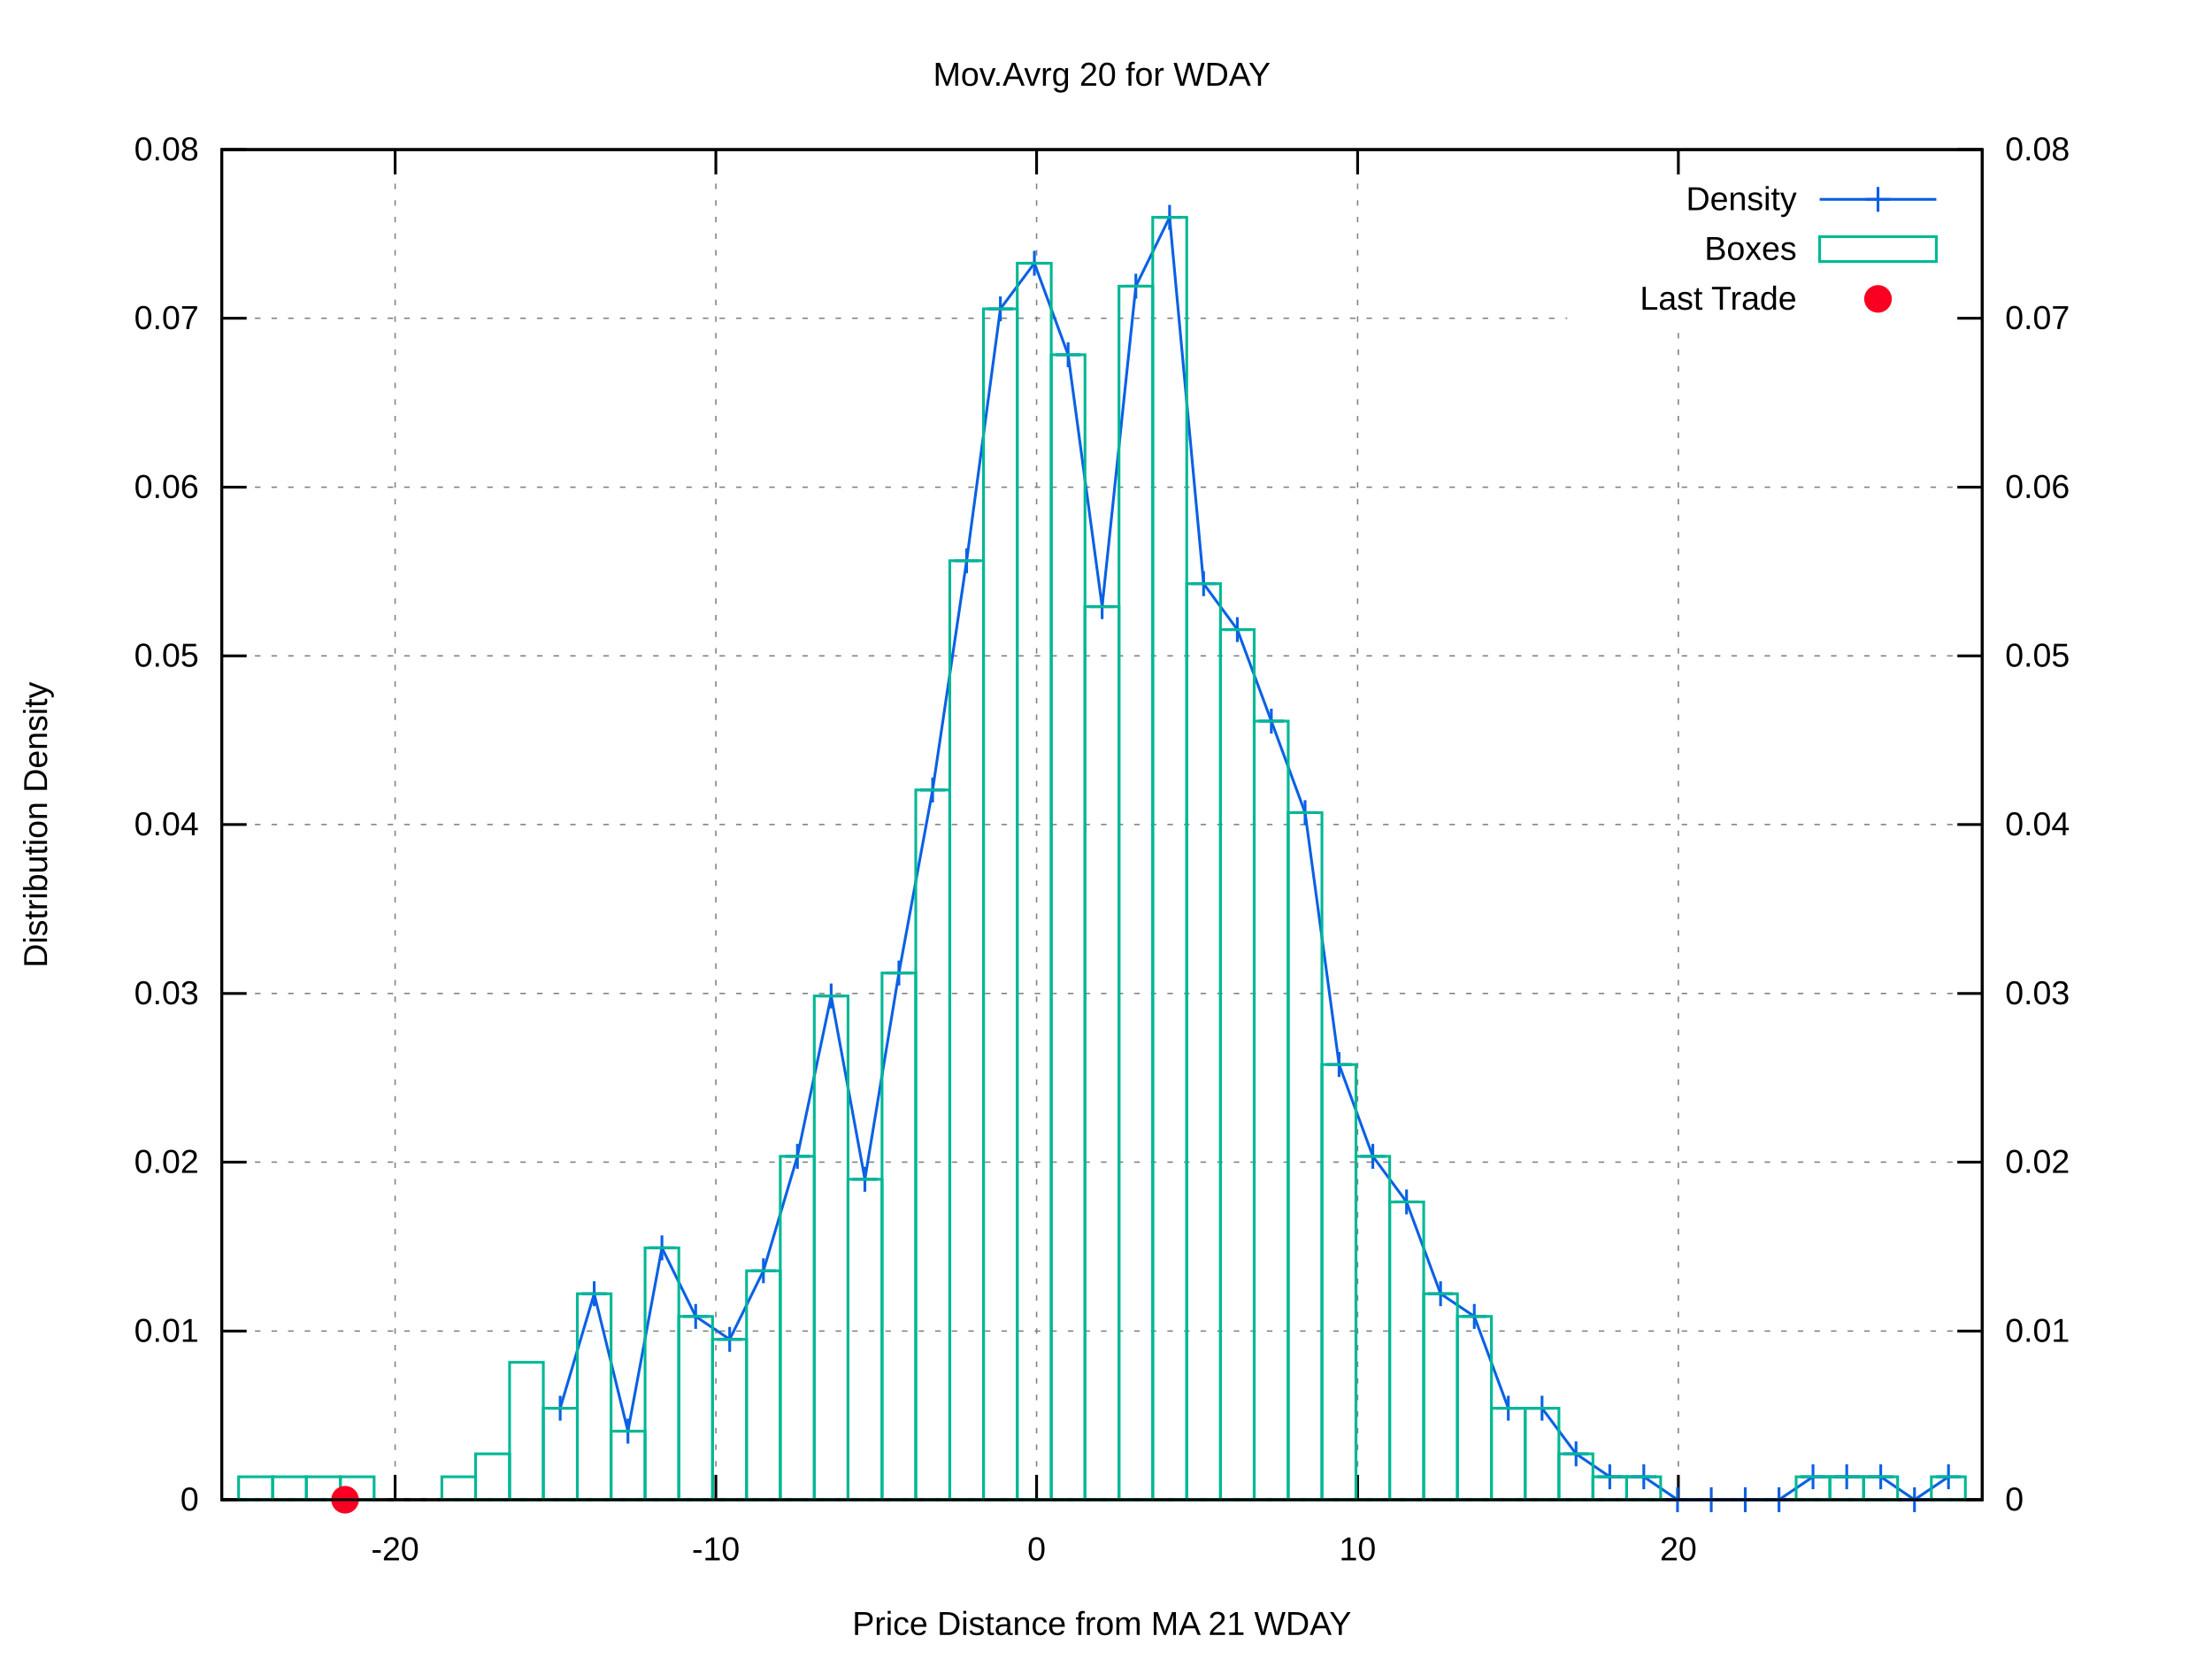
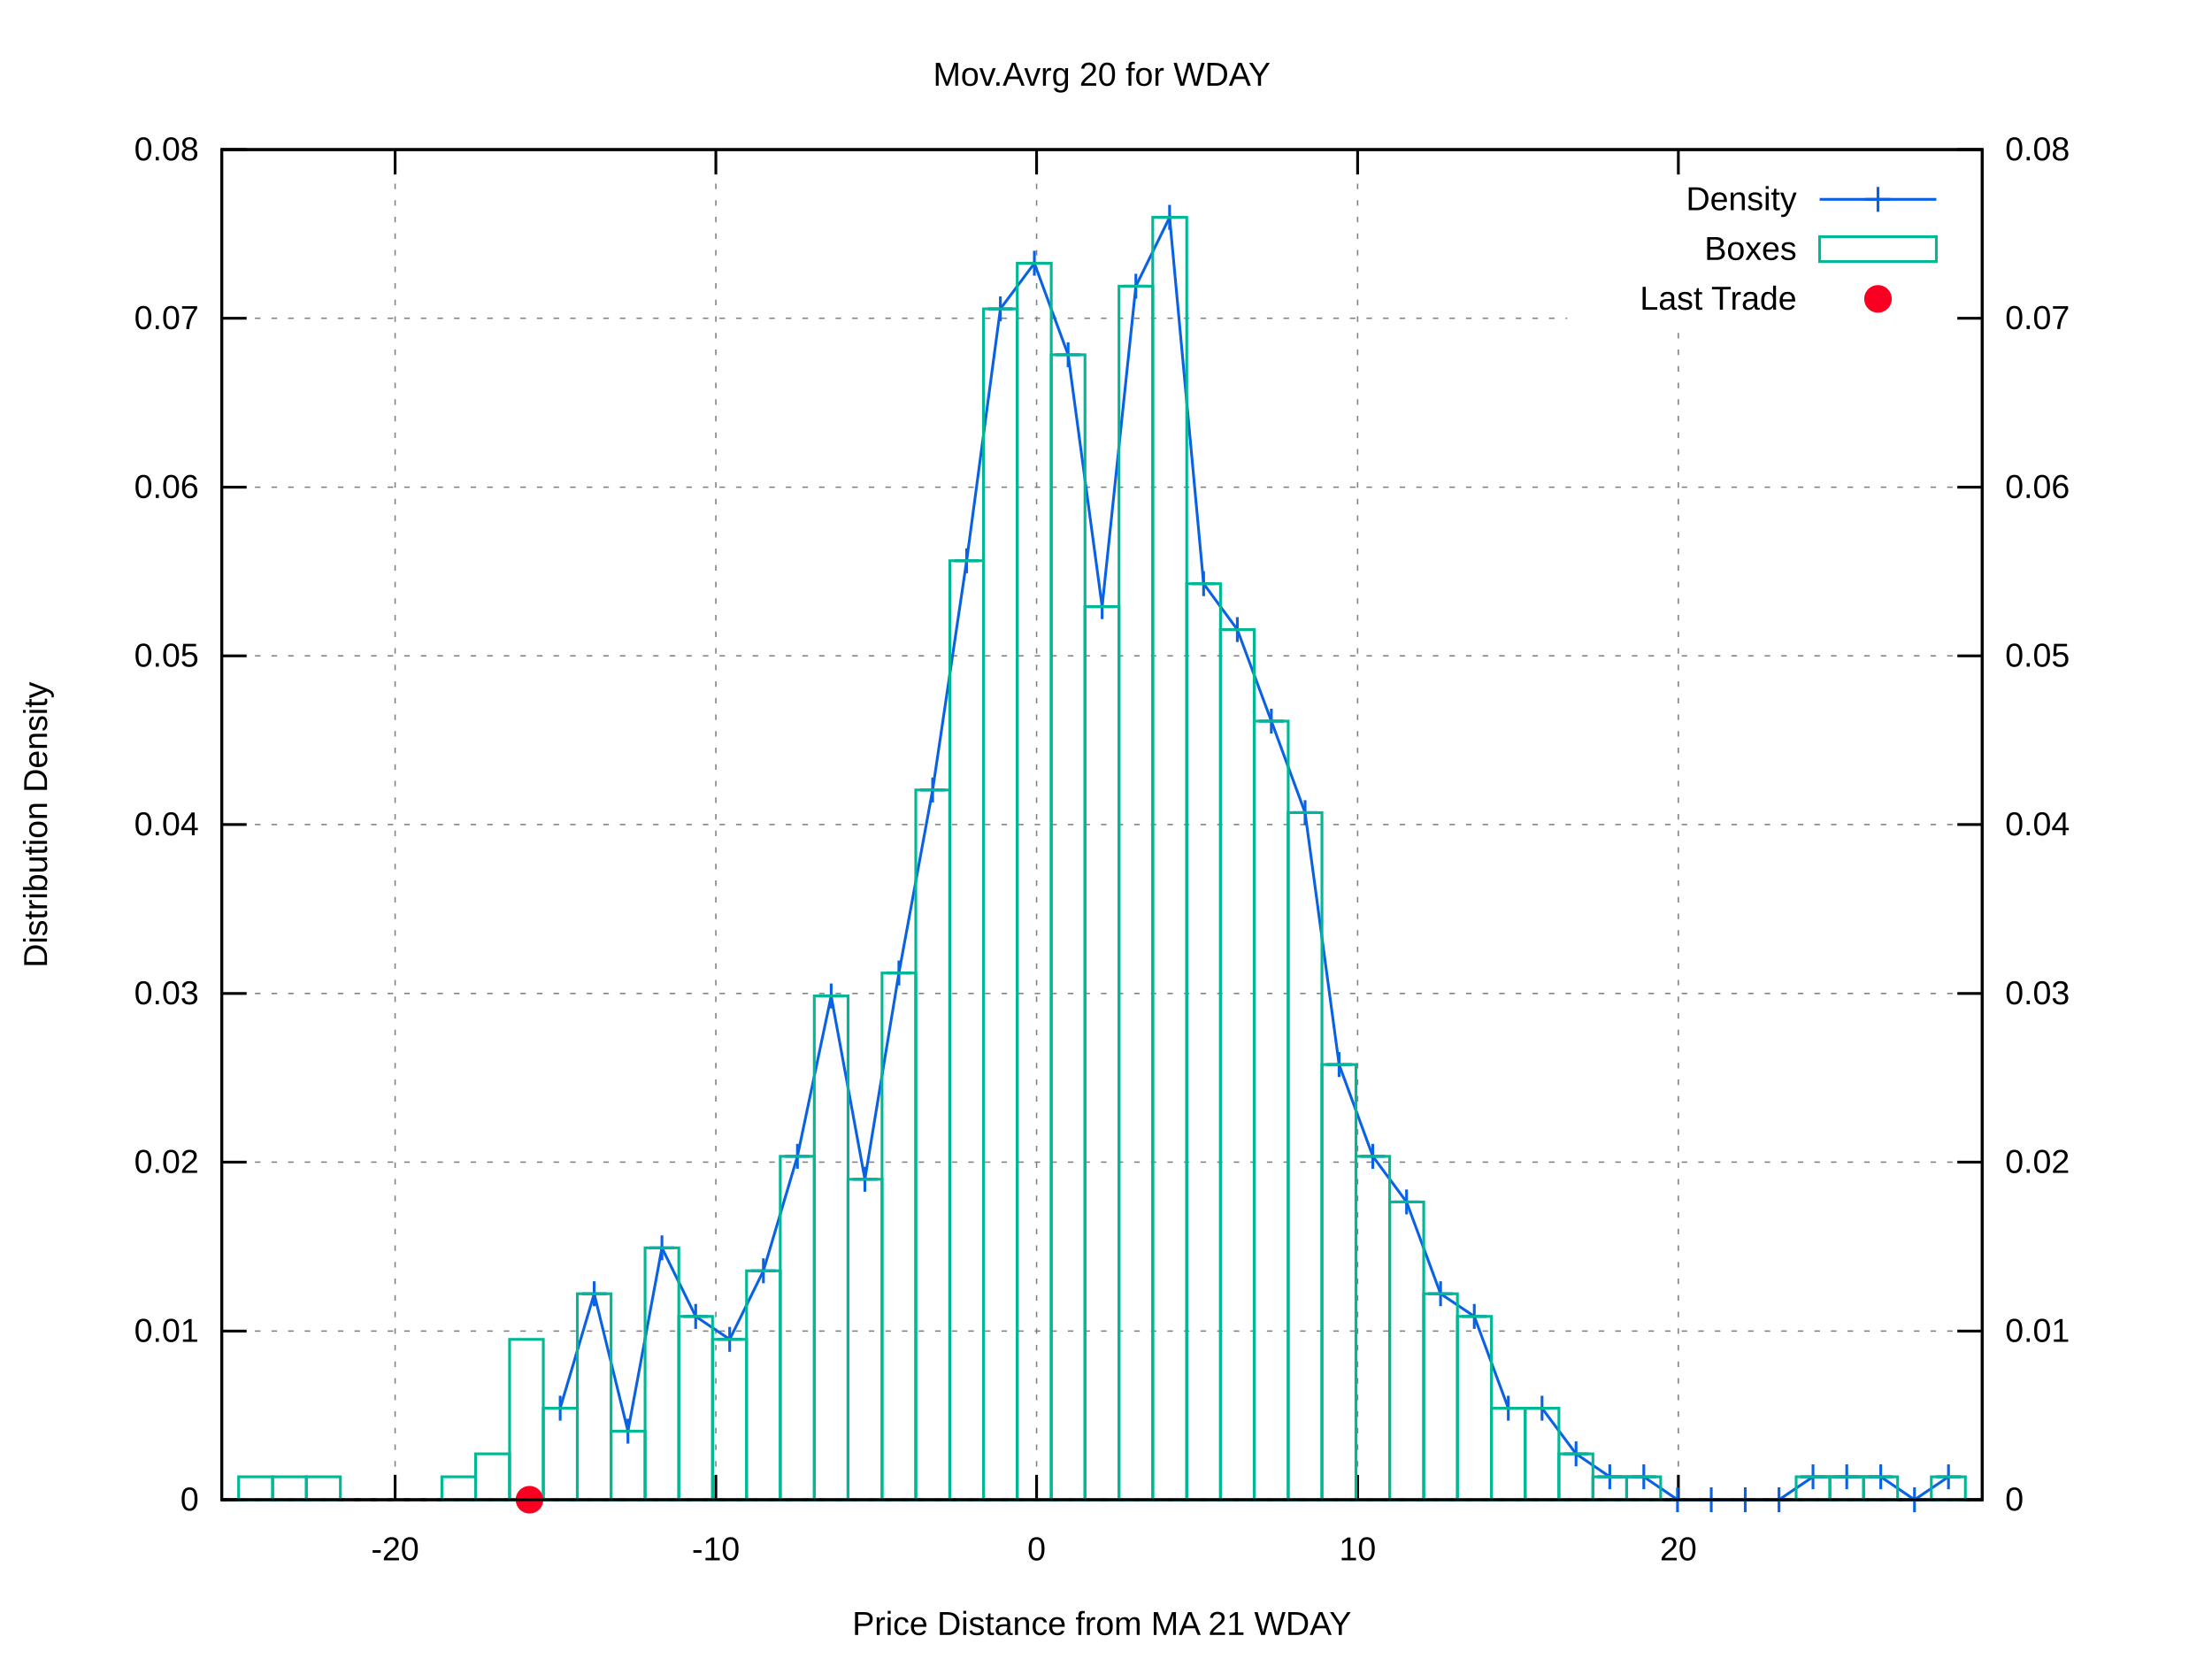
<svg xmlns="http://www.w3.org/2000/svg" xmlns:xlink="http://www.w3.org/1999/xlink" viewBox="0 0 800 600">
  <g id="gnuplot_canvas">
    <rect x="0" y="0" width="800" height="600" fill="#ffffff" />
    <defs>
      <circle id="gpDot" r="0.5" stroke-width="0.5" />
      <path id="gpPt0" stroke-width="0.222" stroke="currentColor" d="M-1,0 h2 M0,-1 v2" />
      <path id="gpPt1" stroke-width="0.222" stroke="currentColor" d="M-1,-1 L1,1 M1,-1 L-1,1" />
      <path id="gpPt2" stroke-width="0.222" stroke="currentColor" d="M-1,0 L1,0 M0,-1 L0,1 M-1,-1 L1,1 M-1,1 L1,-1" />
      <rect id="gpPt3" stroke-width="0.222" stroke="currentColor" x="-1" y="-1" width="2" height="2" />
      <rect id="gpPt4" stroke-width="0.222" stroke="currentColor" fill="currentColor" x="-1" y="-1" width="2" height="2" />
      <circle id="gpPt5" stroke-width="0.222" stroke="currentColor" cx="0" cy="0" r="1" />
      <use xlink:href="#gpPt5" id="gpPt6" fill="currentColor" stroke="none" />
      <path id="gpPt7" stroke-width="0.222" stroke="currentColor" d="M0,-1.33 L-1.33,0.67 L1.33,0.67 z" />
      <use xlink:href="#gpPt7" id="gpPt8" fill="currentColor" stroke="none" />
      <use xlink:href="#gpPt7" id="gpPt9" stroke="currentColor" transform="rotate(180)" />
      <use xlink:href="#gpPt9" id="gpPt10" fill="currentColor" stroke="none" />
      <use xlink:href="#gpPt3" id="gpPt11" stroke="currentColor" transform="rotate(45)" />
      <use xlink:href="#gpPt11" id="gpPt12" fill="currentColor" stroke="none" />
      <path id="gpPt13" stroke-width="0.222" stroke="currentColor" d="M0,1.330 L1.265,0.411 L0.782,-1.067 L-0.782,-1.076 L-1.265,0.411 z" />
      <use xlink:href="#gpPt13" id="gpPt14" fill="currentColor" stroke="none" />
      <filter id="textbox" filterUnits="objectBoundingBox" x="0" y="0" height="1" width="1">
        <feFlood flood-color="#FFFFFF" flood-opacity="1" result="bgnd" />
        <feComposite in="SourceGraphic" in2="bgnd" operator="atop" />
      </filter>
      <filter id="greybox" filterUnits="objectBoundingBox" x="0" y="0" height="1" width="1">
        <feFlood flood-color="lightgrey" flood-opacity="1" result="grey" />
        <feComposite in="SourceGraphic" in2="grey" operator="atop" />
      </filter>
    </defs>
    <g fill="none" color="#FFFFFF" stroke="black" stroke-width="1.00" stroke-linecap="butt" stroke-linejoin="miter">
</g>
    <g fill="none" color="black" stroke="currentColor" stroke-width="1.00" stroke-linecap="butt" stroke-linejoin="miter">
</g>
    <g fill="none" color="black" stroke="black" stroke-width="0.50" stroke-linecap="butt" stroke-linejoin="miter">
</g>
    <g fill="none" color="gray" stroke="currentColor" stroke-width="0.50" stroke-linecap="butt" stroke-linejoin="miter">
      <path stroke="gray" stroke-dasharray="2,4" class="gridline" d="M80.2,542.4 L716.9,542.4  " />
    </g>
    <g fill="none" color="gray" stroke="gray" stroke-width="1.00" stroke-linecap="butt" stroke-linejoin="miter">
</g>
    <g fill="none" color="black" stroke="currentColor" stroke-width="1.00" stroke-linecap="butt" stroke-linejoin="miter">
      <path stroke="black" d="M80.2,542.4 L89.2,542.4  " />
      <g transform="translate(71.9,546.3)" stroke="none" fill="black" font-family="arial" font-size="12.00" text-anchor="end">
        <text>
          <tspan font-family="arial"> 0</tspan>
        </text>
      </g>
    </g>
    <g fill="none" color="black" stroke="currentColor" stroke-width="1.00" stroke-linecap="butt" stroke-linejoin="miter">
</g>
    <g fill="none" color="black" stroke="black" stroke-width="0.50" stroke-linecap="butt" stroke-linejoin="miter">
</g>
    <g fill="none" color="gray" stroke="currentColor" stroke-width="0.50" stroke-linecap="butt" stroke-linejoin="miter">
      <path stroke="gray" stroke-dasharray="2,4" class="gridline" d="M80.2,481.4 L716.9,481.4  " />
    </g>
    <g fill="none" color="gray" stroke="gray" stroke-width="1.00" stroke-linecap="butt" stroke-linejoin="miter">
</g>
    <g fill="none" color="black" stroke="currentColor" stroke-width="1.00" stroke-linecap="butt" stroke-linejoin="miter">
      <path stroke="black" d="M80.2,481.4 L89.2,481.4  " />
      <g transform="translate(71.9,485.3)" stroke="none" fill="black" font-family="arial" font-size="12.00" text-anchor="end">
        <text>
          <tspan font-family="arial"> 0.01</tspan>
        </text>
      </g>
    </g>
    <g fill="none" color="black" stroke="currentColor" stroke-width="1.00" stroke-linecap="butt" stroke-linejoin="miter">
</g>
    <g fill="none" color="black" stroke="black" stroke-width="0.50" stroke-linecap="butt" stroke-linejoin="miter">
</g>
    <g fill="none" color="gray" stroke="currentColor" stroke-width="0.50" stroke-linecap="butt" stroke-linejoin="miter">
      <path stroke="gray" stroke-dasharray="2,4" class="gridline" d="M80.2,420.3 L716.9,420.3  " />
    </g>
    <g fill="none" color="gray" stroke="gray" stroke-width="1.00" stroke-linecap="butt" stroke-linejoin="miter">
</g>
    <g fill="none" color="black" stroke="currentColor" stroke-width="1.00" stroke-linecap="butt" stroke-linejoin="miter">
      <path stroke="black" d="M80.2,420.3 L89.2,420.3  " />
      <g transform="translate(71.9,424.2)" stroke="none" fill="black" font-family="arial" font-size="12.00" text-anchor="end">
        <text>
          <tspan font-family="arial"> 0.02</tspan>
        </text>
      </g>
    </g>
    <g fill="none" color="black" stroke="currentColor" stroke-width="1.00" stroke-linecap="butt" stroke-linejoin="miter">
</g>
    <g fill="none" color="black" stroke="black" stroke-width="0.50" stroke-linecap="butt" stroke-linejoin="miter">
</g>
    <g fill="none" color="gray" stroke="currentColor" stroke-width="0.50" stroke-linecap="butt" stroke-linejoin="miter">
      <path stroke="gray" stroke-dasharray="2,4" class="gridline" d="M80.2,359.3 L716.9,359.3  " />
    </g>
    <g fill="none" color="gray" stroke="gray" stroke-width="1.00" stroke-linecap="butt" stroke-linejoin="miter">
</g>
    <g fill="none" color="black" stroke="currentColor" stroke-width="1.00" stroke-linecap="butt" stroke-linejoin="miter">
      <path stroke="black" d="M80.2,359.3 L89.2,359.3  " />
      <g transform="translate(71.9,363.2)" stroke="none" fill="black" font-family="arial" font-size="12.00" text-anchor="end">
        <text>
          <tspan font-family="arial"> 0.03</tspan>
        </text>
      </g>
    </g>
    <g fill="none" color="black" stroke="currentColor" stroke-width="1.00" stroke-linecap="butt" stroke-linejoin="miter">
</g>
    <g fill="none" color="black" stroke="black" stroke-width="0.50" stroke-linecap="butt" stroke-linejoin="miter">
</g>
    <g fill="none" color="gray" stroke="currentColor" stroke-width="0.50" stroke-linecap="butt" stroke-linejoin="miter">
      <path stroke="gray" stroke-dasharray="2,4" class="gridline" d="M80.2,298.2 L716.9,298.2  " />
    </g>
    <g fill="none" color="gray" stroke="gray" stroke-width="1.00" stroke-linecap="butt" stroke-linejoin="miter">
</g>
    <g fill="none" color="black" stroke="currentColor" stroke-width="1.00" stroke-linecap="butt" stroke-linejoin="miter">
      <path stroke="black" d="M80.2,298.2 L89.2,298.2  " />
      <g transform="translate(71.9,302.1)" stroke="none" fill="black" font-family="arial" font-size="12.00" text-anchor="end">
        <text>
          <tspan font-family="arial"> 0.04</tspan>
        </text>
      </g>
    </g>
    <g fill="none" color="black" stroke="currentColor" stroke-width="1.00" stroke-linecap="butt" stroke-linejoin="miter">
</g>
    <g fill="none" color="black" stroke="black" stroke-width="0.50" stroke-linecap="butt" stroke-linejoin="miter">
</g>
    <g fill="none" color="gray" stroke="currentColor" stroke-width="0.50" stroke-linecap="butt" stroke-linejoin="miter">
      <path stroke="gray" stroke-dasharray="2,4" class="gridline" d="M80.2,237.2 L716.9,237.2  " />
    </g>
    <g fill="none" color="gray" stroke="gray" stroke-width="1.00" stroke-linecap="butt" stroke-linejoin="miter">
</g>
    <g fill="none" color="black" stroke="currentColor" stroke-width="1.00" stroke-linecap="butt" stroke-linejoin="miter">
      <path stroke="black" d="M80.2,237.2 L89.2,237.2  " />
      <g transform="translate(71.9,241.1)" stroke="none" fill="black" font-family="arial" font-size="12.00" text-anchor="end">
        <text>
          <tspan font-family="arial"> 0.05</tspan>
        </text>
      </g>
    </g>
    <g fill="none" color="black" stroke="currentColor" stroke-width="1.00" stroke-linecap="butt" stroke-linejoin="miter">
</g>
    <g fill="none" color="black" stroke="black" stroke-width="0.50" stroke-linecap="butt" stroke-linejoin="miter">
</g>
    <g fill="none" color="gray" stroke="currentColor" stroke-width="0.50" stroke-linecap="butt" stroke-linejoin="miter">
      <path stroke="gray" stroke-dasharray="2,4" class="gridline" d="M80.2,176.2 L716.9,176.2  " />
    </g>
    <g fill="none" color="gray" stroke="gray" stroke-width="1.00" stroke-linecap="butt" stroke-linejoin="miter">
</g>
    <g fill="none" color="black" stroke="currentColor" stroke-width="1.00" stroke-linecap="butt" stroke-linejoin="miter">
      <path stroke="black" d="M80.2,176.2 L89.2,176.2  " />
      <g transform="translate(71.9,180.1)" stroke="none" fill="black" font-family="arial" font-size="12.00" text-anchor="end">
        <text>
          <tspan font-family="arial"> 0.06</tspan>
        </text>
      </g>
    </g>
    <g fill="none" color="black" stroke="currentColor" stroke-width="1.00" stroke-linecap="butt" stroke-linejoin="miter">
</g>
    <g fill="none" color="black" stroke="black" stroke-width="0.50" stroke-linecap="butt" stroke-linejoin="miter">
</g>
    <g fill="none" color="gray" stroke="currentColor" stroke-width="0.50" stroke-linecap="butt" stroke-linejoin="miter">
      <path stroke="gray" stroke-dasharray="2,4" class="gridline" d="M80.2,115.1 L566.8,115.1 M708.6,115.1 L716.9,115.1  " />
    </g>
    <g fill="none" color="gray" stroke="gray" stroke-width="1.00" stroke-linecap="butt" stroke-linejoin="miter">
</g>
    <g fill="none" color="black" stroke="currentColor" stroke-width="1.00" stroke-linecap="butt" stroke-linejoin="miter">
      <path stroke="black" d="M80.2,115.1 L89.2,115.1  " />
      <g transform="translate(71.9,119.0)" stroke="none" fill="black" font-family="arial" font-size="12.00" text-anchor="end">
        <text>
          <tspan font-family="arial"> 0.07</tspan>
        </text>
      </g>
    </g>
    <g fill="none" color="black" stroke="currentColor" stroke-width="1.00" stroke-linecap="butt" stroke-linejoin="miter">
</g>
    <g fill="none" color="black" stroke="black" stroke-width="0.50" stroke-linecap="butt" stroke-linejoin="miter">
</g>
    <g fill="none" color="gray" stroke="currentColor" stroke-width="0.50" stroke-linecap="butt" stroke-linejoin="miter">
      <path stroke="gray" stroke-dasharray="2,4" class="gridline" d="M80.2,54.1 L716.9,54.1  " />
    </g>
    <g fill="none" color="gray" stroke="gray" stroke-width="1.00" stroke-linecap="butt" stroke-linejoin="miter">
</g>
    <g fill="none" color="black" stroke="currentColor" stroke-width="1.00" stroke-linecap="butt" stroke-linejoin="miter">
      <path stroke="black" d="M80.2,54.1 L89.2,54.1  " />
      <g transform="translate(71.9,58.0)" stroke="none" fill="black" font-family="arial" font-size="12.00" text-anchor="end">
        <text>
          <tspan font-family="arial"> 0.08</tspan>
        </text>
      </g>
    </g>
    <g fill="none" color="black" stroke="currentColor" stroke-width="1.00" stroke-linecap="butt" stroke-linejoin="miter">
</g>
    <g fill="none" color="black" stroke="black" stroke-width="0.50" stroke-linecap="butt" stroke-linejoin="miter">
</g>
    <g fill="none" color="gray" stroke="currentColor" stroke-width="0.50" stroke-linecap="butt" stroke-linejoin="miter">
      <path stroke="gray" stroke-dasharray="2,4" class="gridline" d="M142.9,542.4 L142.9,54.1  " />
    </g>
    <g fill="none" color="gray" stroke="gray" stroke-width="1.00" stroke-linecap="butt" stroke-linejoin="miter">
</g>
    <g fill="none" color="black" stroke="currentColor" stroke-width="1.00" stroke-linecap="butt" stroke-linejoin="miter">
      <path stroke="black" d="M142.9,542.4 L142.9,533.4 M142.9,54.1 L142.9,63.1  " />
      <g transform="translate(142.9,564.3)" stroke="none" fill="black" font-family="arial" font-size="12.00" text-anchor="middle">
        <text>
          <tspan font-family="arial">-20</tspan>
        </text>
      </g>
    </g>
    <g fill="none" color="black" stroke="currentColor" stroke-width="1.00" stroke-linecap="butt" stroke-linejoin="miter">
</g>
    <g fill="none" color="black" stroke="black" stroke-width="0.50" stroke-linecap="butt" stroke-linejoin="miter">
</g>
    <g fill="none" color="gray" stroke="currentColor" stroke-width="0.50" stroke-linecap="butt" stroke-linejoin="miter">
      <path stroke="gray" stroke-dasharray="2,4" class="gridline" d="M258.9,542.4 L258.9,54.1  " />
    </g>
    <g fill="none" color="gray" stroke="gray" stroke-width="1.00" stroke-linecap="butt" stroke-linejoin="miter">
</g>
    <g fill="none" color="black" stroke="currentColor" stroke-width="1.00" stroke-linecap="butt" stroke-linejoin="miter">
      <path stroke="black" d="M258.9,542.4 L258.9,533.4 M258.9,54.1 L258.9,63.1  " />
      <g transform="translate(258.9,564.3)" stroke="none" fill="black" font-family="arial" font-size="12.00" text-anchor="middle">
        <text>
          <tspan font-family="arial">-10</tspan>
        </text>
      </g>
    </g>
    <g fill="none" color="black" stroke="currentColor" stroke-width="1.00" stroke-linecap="butt" stroke-linejoin="miter">
</g>
    <g fill="none" color="black" stroke="black" stroke-width="0.50" stroke-linecap="butt" stroke-linejoin="miter">
</g>
    <g fill="none" color="gray" stroke="currentColor" stroke-width="0.50" stroke-linecap="butt" stroke-linejoin="miter">
      <path stroke="gray" stroke-dasharray="2,4" class="gridline" d="M374.9,542.4 L374.9,54.1  " />
    </g>
    <g fill="none" color="gray" stroke="gray" stroke-width="1.00" stroke-linecap="butt" stroke-linejoin="miter">
</g>
    <g fill="none" color="black" stroke="currentColor" stroke-width="1.00" stroke-linecap="butt" stroke-linejoin="miter">
      <path stroke="black" d="M374.9,542.4 L374.9,533.4 M374.9,54.1 L374.9,63.1  " />
      <g transform="translate(374.9,564.3)" stroke="none" fill="black" font-family="arial" font-size="12.00" text-anchor="middle">
        <text>
          <tspan font-family="arial"> 0</tspan>
        </text>
      </g>
    </g>
    <g fill="none" color="black" stroke="currentColor" stroke-width="1.00" stroke-linecap="butt" stroke-linejoin="miter">
</g>
    <g fill="none" color="black" stroke="black" stroke-width="0.50" stroke-linecap="butt" stroke-linejoin="miter">
</g>
    <g fill="none" color="gray" stroke="currentColor" stroke-width="0.50" stroke-linecap="butt" stroke-linejoin="miter">
      <path stroke="gray" stroke-dasharray="2,4" class="gridline" d="M491.0,542.4 L491.0,54.1  " />
    </g>
    <g fill="none" color="gray" stroke="gray" stroke-width="1.00" stroke-linecap="butt" stroke-linejoin="miter">
</g>
    <g fill="none" color="black" stroke="currentColor" stroke-width="1.00" stroke-linecap="butt" stroke-linejoin="miter">
      <path stroke="black" d="M491.0,542.4 L491.0,533.4 M491.0,54.1 L491.0,63.1  " />
      <g transform="translate(491.0,564.3)" stroke="none" fill="black" font-family="arial" font-size="12.00" text-anchor="middle">
        <text>
          <tspan font-family="arial"> 10</tspan>
        </text>
      </g>
    </g>
    <g fill="none" color="black" stroke="currentColor" stroke-width="1.00" stroke-linecap="butt" stroke-linejoin="miter">
</g>
    <g fill="none" color="black" stroke="black" stroke-width="0.50" stroke-linecap="butt" stroke-linejoin="miter">
</g>
    <g fill="none" color="gray" stroke="currentColor" stroke-width="0.50" stroke-linecap="butt" stroke-linejoin="miter">
      <path stroke="gray" stroke-dasharray="2,4" class="gridline" d="M607.0,542.4 L607.0,117.1 M607.0,63.1 L607.0,54.1  " />
    </g>
    <g fill="none" color="gray" stroke="gray" stroke-width="1.00" stroke-linecap="butt" stroke-linejoin="miter">
</g>
    <g fill="none" color="black" stroke="currentColor" stroke-width="1.00" stroke-linecap="butt" stroke-linejoin="miter">
      <path stroke="black" d="M607.0,542.4 L607.0,533.4 M607.0,54.1 L607.0,63.1  " />
      <g transform="translate(607.0,564.3)" stroke="none" fill="black" font-family="arial" font-size="12.00" text-anchor="middle">
        <text>
          <tspan font-family="arial"> 20</tspan>
        </text>
      </g>
    </g>
    <g fill="none" color="black" stroke="currentColor" stroke-width="1.00" stroke-linecap="butt" stroke-linejoin="miter">
      <path stroke="black" d="M716.9,542.4 L707.9,542.4  " />
      <g transform="translate(725.2,546.3)" stroke="none" fill="black" font-family="arial" font-size="12.00" text-anchor="start">
        <text>
          <tspan font-family="arial"> 0</tspan>
        </text>
      </g>
    </g>
    <g fill="none" color="black" stroke="currentColor" stroke-width="1.00" stroke-linecap="butt" stroke-linejoin="miter">
      <path stroke="black" d="M716.9,481.4 L707.9,481.4  " />
      <g transform="translate(725.2,485.3)" stroke="none" fill="black" font-family="arial" font-size="12.00" text-anchor="start">
        <text>
          <tspan font-family="arial"> 0.01</tspan>
        </text>
      </g>
    </g>
    <g fill="none" color="black" stroke="currentColor" stroke-width="1.00" stroke-linecap="butt" stroke-linejoin="miter">
      <path stroke="black" d="M716.9,420.3 L707.9,420.3  " />
      <g transform="translate(725.2,424.2)" stroke="none" fill="black" font-family="arial" font-size="12.00" text-anchor="start">
        <text>
          <tspan font-family="arial"> 0.02</tspan>
        </text>
      </g>
    </g>
    <g fill="none" color="black" stroke="currentColor" stroke-width="1.00" stroke-linecap="butt" stroke-linejoin="miter">
      <path stroke="black" d="M716.9,359.3 L707.9,359.3  " />
      <g transform="translate(725.2,363.2)" stroke="none" fill="black" font-family="arial" font-size="12.00" text-anchor="start">
        <text>
          <tspan font-family="arial"> 0.03</tspan>
        </text>
      </g>
    </g>
    <g fill="none" color="black" stroke="currentColor" stroke-width="1.00" stroke-linecap="butt" stroke-linejoin="miter">
      <path stroke="black" d="M716.9,298.2 L707.9,298.2  " />
      <g transform="translate(725.2,302.1)" stroke="none" fill="black" font-family="arial" font-size="12.00" text-anchor="start">
        <text>
          <tspan font-family="arial"> 0.04</tspan>
        </text>
      </g>
    </g>
    <g fill="none" color="black" stroke="currentColor" stroke-width="1.00" stroke-linecap="butt" stroke-linejoin="miter">
      <path stroke="black" d="M716.9,237.2 L707.9,237.2  " />
      <g transform="translate(725.2,241.1)" stroke="none" fill="black" font-family="arial" font-size="12.00" text-anchor="start">
        <text>
          <tspan font-family="arial"> 0.05</tspan>
        </text>
      </g>
    </g>
    <g fill="none" color="black" stroke="currentColor" stroke-width="1.00" stroke-linecap="butt" stroke-linejoin="miter">
      <path stroke="black" d="M716.9,176.2 L707.9,176.2  " />
      <g transform="translate(725.2,180.1)" stroke="none" fill="black" font-family="arial" font-size="12.00" text-anchor="start">
        <text>
          <tspan font-family="arial"> 0.06</tspan>
        </text>
      </g>
    </g>
    <g fill="none" color="black" stroke="currentColor" stroke-width="1.00" stroke-linecap="butt" stroke-linejoin="miter">
      <path stroke="black" d="M716.9,115.1 L707.9,115.1  " />
      <g transform="translate(725.2,119.0)" stroke="none" fill="black" font-family="arial" font-size="12.00" text-anchor="start">
        <text>
          <tspan font-family="arial"> 0.07</tspan>
        </text>
      </g>
    </g>
    <g fill="none" color="black" stroke="currentColor" stroke-width="1.00" stroke-linecap="butt" stroke-linejoin="miter">
      <path stroke="black" d="M716.9,54.1 L707.9,54.1  " />
      <g transform="translate(725.2,58.0)" stroke="none" fill="black" font-family="arial" font-size="12.00" text-anchor="start">
        <text>
          <tspan font-family="arial"> 0.08</tspan>
        </text>
      </g>
    </g>
    <g fill="none" color="black" stroke="currentColor" stroke-width="1.00" stroke-linecap="butt" stroke-linejoin="miter">
</g>
    <g fill="none" color="gray" stroke="currentColor" stroke-width="1.00" stroke-linecap="butt" stroke-linejoin="miter">
      <path stroke="black" stroke-dasharray="2,4" d="M80.2,542.4 L716.9,542.4  " />
    </g>
    <g fill="none" color="black" stroke="currentColor" stroke-width="1.00" stroke-linecap="butt" stroke-linejoin="miter">
      <path stroke="black" d="M80.2,54.1 L80.2,542.4 L716.9,542.4 L716.9,54.1 L80.2,54.1 Z  " />
    </g>
    <g fill="none" color="black" stroke="currentColor" stroke-width="1.00" stroke-linecap="butt" stroke-linejoin="miter">
      <g transform="translate(17.0,298.3) rotate(270)" stroke="none" fill="black" font-family="arial" font-size="12.00" text-anchor="middle">
        <text>
          <tspan font-family="arial">Distribution Density</tspan>
        </text>
      </g>
    </g>
    <g fill="none" color="black" stroke="currentColor" stroke-width="1.00" stroke-linecap="butt" stroke-linejoin="miter">
      <g transform="translate(398.5,591.3)" stroke="none" fill="black" font-family="arial" font-size="12.00" text-anchor="middle">
        <text>
          <tspan font-family="arial">Price Distance from MA 21 WDAY</tspan>
        </text>
      </g>
    </g>
    <g fill="none" color="black" stroke="currentColor" stroke-width="1.00" stroke-linecap="butt" stroke-linejoin="miter">
      <g transform="translate(398.5,31.0)" stroke="none" fill="black" font-family="arial" font-size="12.00" text-anchor="middle">
        <text>
          <tspan font-family="arial">Mov.Avrg 20 for WDAY </tspan>
        </text>
      </g>
    </g>
    <g id="gnuplot_plot_1">
      <g fill="none" color="black" stroke="currentColor" stroke-width="1.00" stroke-linecap="butt" stroke-linejoin="miter">
        <g transform="translate(649.8,76.0)" stroke="none" fill="black" font-family="arial" font-size="12.00" text-anchor="end">
          <text>
            <tspan font-family="arial">Density</tspan>
          </text>
        </g>
      </g>
      <g fill="none" color="black" stroke="currentColor" stroke-width="1.00" stroke-linecap="butt" stroke-linejoin="miter">
        <path stroke="rgb(  9,  97, 228)" d="M658.1,72.1 L700.3,72.1 M202.6,509.3 L214.9,467.9 L227.1,517.6 L239.4,451.3 L251.6,476.1 L263.9,484.4   L276.1,459.6 L288.4,418.2 L300.6,360.2 L312.8,426.5 L325.1,351.9 L337.3,285.7 L349.6,202.8 L361.8,111.7   L374.1,95.2 L386.3,128.3 L398.6,219.4 L410.8,103.5 L423.0,78.6 L435.3,211.1 L447.5,227.7 L459.8,260.8   L472.0,293.9 L484.3,385.0 L496.5,418.2 L508.7,434.7 L521.0,467.9 L533.2,476.1 L545.5,509.3 L557.7,509.3   L570.0,525.8 L582.2,534.1 L594.5,534.1 L606.7,542.4 L618.9,542.4 L631.2,542.4 L643.4,542.4 L655.7,534.1   L667.9,534.1 L680.2,534.1 L692.4,542.4 L704.7,534.1  " />
        <use xlink:href="#gpPt0" transform="translate(202.6,509.3) scale(4.50)" color="rgb(  9,  97, 228)" />
        <use xlink:href="#gpPt0" transform="translate(214.9,467.9) scale(4.50)" color="rgb(  9,  97, 228)" />
        <use xlink:href="#gpPt0" transform="translate(227.1,517.6) scale(4.50)" color="rgb(  9,  97, 228)" />
        <use xlink:href="#gpPt0" transform="translate(239.4,451.3) scale(4.50)" color="rgb(  9,  97, 228)" />
        <use xlink:href="#gpPt0" transform="translate(251.6,476.1) scale(4.50)" color="rgb(  9,  97, 228)" />
        <use xlink:href="#gpPt0" transform="translate(263.9,484.4) scale(4.50)" color="rgb(  9,  97, 228)" />
        <use xlink:href="#gpPt0" transform="translate(276.1,459.6) scale(4.50)" color="rgb(  9,  97, 228)" />
        <use xlink:href="#gpPt0" transform="translate(288.4,418.2) scale(4.50)" color="rgb(  9,  97, 228)" />
        <use xlink:href="#gpPt0" transform="translate(300.6,360.2) scale(4.50)" color="rgb(  9,  97, 228)" />
        <use xlink:href="#gpPt0" transform="translate(312.8,426.5) scale(4.50)" color="rgb(  9,  97, 228)" />
        <use xlink:href="#gpPt0" transform="translate(325.1,351.9) scale(4.50)" color="rgb(  9,  97, 228)" />
        <use xlink:href="#gpPt0" transform="translate(337.3,285.7) scale(4.50)" color="rgb(  9,  97, 228)" />
        <use xlink:href="#gpPt0" transform="translate(349.6,202.8) scale(4.50)" color="rgb(  9,  97, 228)" />
        <use xlink:href="#gpPt0" transform="translate(361.8,111.7) scale(4.50)" color="rgb(  9,  97, 228)" />
        <use xlink:href="#gpPt0" transform="translate(374.1,95.2) scale(4.50)" color="rgb(  9,  97, 228)" />
        <use xlink:href="#gpPt0" transform="translate(386.3,128.3) scale(4.50)" color="rgb(  9,  97, 228)" />
        <use xlink:href="#gpPt0" transform="translate(398.6,219.4) scale(4.50)" color="rgb(  9,  97, 228)" />
        <use xlink:href="#gpPt0" transform="translate(410.8,103.5) scale(4.50)" color="rgb(  9,  97, 228)" />
        <use xlink:href="#gpPt0" transform="translate(423.0,78.6) scale(4.50)" color="rgb(  9,  97, 228)" />
        <use xlink:href="#gpPt0" transform="translate(435.3,211.1) scale(4.50)" color="rgb(  9,  97, 228)" />
        <use xlink:href="#gpPt0" transform="translate(447.5,227.7) scale(4.50)" color="rgb(  9,  97, 228)" />
        <use xlink:href="#gpPt0" transform="translate(459.8,260.8) scale(4.50)" color="rgb(  9,  97, 228)" />
        <use xlink:href="#gpPt0" transform="translate(472.0,293.9) scale(4.50)" color="rgb(  9,  97, 228)" />
        <use xlink:href="#gpPt0" transform="translate(484.3,385.0) scale(4.50)" color="rgb(  9,  97, 228)" />
        <use xlink:href="#gpPt0" transform="translate(496.5,418.2) scale(4.50)" color="rgb(  9,  97, 228)" />
        <use xlink:href="#gpPt0" transform="translate(508.7,434.7) scale(4.50)" color="rgb(  9,  97, 228)" />
        <use xlink:href="#gpPt0" transform="translate(521.0,467.9) scale(4.50)" color="rgb(  9,  97, 228)" />
        <use xlink:href="#gpPt0" transform="translate(533.2,476.1) scale(4.50)" color="rgb(  9,  97, 228)" />
        <use xlink:href="#gpPt0" transform="translate(545.5,509.3) scale(4.50)" color="rgb(  9,  97, 228)" />
        <use xlink:href="#gpPt0" transform="translate(557.7,509.3) scale(4.50)" color="rgb(  9,  97, 228)" />
        <use xlink:href="#gpPt0" transform="translate(570.0,525.8) scale(4.50)" color="rgb(  9,  97, 228)" />
        <use xlink:href="#gpPt0" transform="translate(582.2,534.1) scale(4.50)" color="rgb(  9,  97, 228)" />
        <use xlink:href="#gpPt0" transform="translate(594.5,534.1) scale(4.50)" color="rgb(  9,  97, 228)" />
        <use xlink:href="#gpPt0" transform="translate(606.7,542.4) scale(4.50)" color="rgb(  9,  97, 228)" />
        <use xlink:href="#gpPt0" transform="translate(618.9,542.4) scale(4.50)" color="rgb(  9,  97, 228)" />
        <use xlink:href="#gpPt0" transform="translate(631.2,542.4) scale(4.50)" color="rgb(  9,  97, 228)" />
        <use xlink:href="#gpPt0" transform="translate(643.4,542.4) scale(4.50)" color="rgb(  9,  97, 228)" />
        <use xlink:href="#gpPt0" transform="translate(655.7,534.1) scale(4.50)" color="rgb(  9,  97, 228)" />
        <use xlink:href="#gpPt0" transform="translate(667.9,534.1) scale(4.50)" color="rgb(  9,  97, 228)" />
        <use xlink:href="#gpPt0" transform="translate(680.2,534.1) scale(4.50)" color="rgb(  9,  97, 228)" />
        <use xlink:href="#gpPt0" transform="translate(692.4,542.4) scale(4.50)" color="rgb(  9,  97, 228)" />
        <use xlink:href="#gpPt0" transform="translate(704.7,534.1) scale(4.50)" color="rgb(  9,  97, 228)" />
        <use xlink:href="#gpPt0" transform="translate(679.2,72.1) scale(4.50)" color="rgb(  9,  97, 228)" />
      </g>
    </g>
    <g id="gnuplot_plot_2">
      <g fill="none" color="black" stroke="currentColor" stroke-width="1.00" stroke-linecap="butt" stroke-linejoin="miter">
        <g transform="translate(649.8,94.0)" stroke="none" fill="black" font-family="arial" font-size="12.00" text-anchor="end">
          <text>
            <tspan font-family="arial">Boxes</tspan>
          </text>
        </g>
      </g>
      <g fill="none" color="black" stroke="currentColor" stroke-width="1.00" stroke-linecap="butt" stroke-linejoin="miter">
        <path stroke="rgb(  0, 184, 148)" d="M658.1,94.6 L700.3,94.6 L700.3,85.6 L658.1,85.6 L658.1,94.6 Z  " />
        <path stroke="rgb(  0, 184, 148)" d="M86.3,542.4 L86.3,534.1 L98.6,534.1 L98.6,542.4 L86.3,542.4 Z  " />
        <path stroke="rgb(  0, 184, 148)" d="M98.6,542.4 L98.6,534.1 L110.8,534.1 L110.8,542.4 L98.6,542.4 Z  " />
        <path stroke="rgb(  0, 184, 148)" d="M110.8,542.4 L110.8,534.1 L123.1,534.1 L123.1,542.4 L110.8,542.4 Z  " />
-         <path stroke="rgb(  0, 184, 148)" d="M123.1,542.4 L123.1,534.1 L135.3,534.1 L135.3,542.4 L123.1,542.4 Z  " />
        <path stroke="rgb(  0, 184, 148)" d="M159.8,542.4 L159.8,534.1 L172.0,534.1 L172.0,542.4 L159.8,542.4 Z  " />
        <path stroke="rgb(  0, 184, 148)" d="M172.0,542.4 L172.0,525.8 L184.3,525.8 L184.3,542.4 L172.0,542.4 Z  " />
-         <path stroke="rgb(  0, 184, 148)" d="M184.3,542.4 L184.3,492.7 L196.5,492.7 L196.5,542.4 L184.3,542.4 Z  " />
+         <path stroke="rgb(  0, 184, 148)" d="M184.3,542.4 L184.3,484.4 L196.5,484.4 L196.5,542.4 L184.3,542.4 Z  " />
        <path stroke="rgb(  0, 184, 148)" d="M196.5,542.4 L196.5,509.3 L208.8,509.3 L208.8,542.4 L196.5,542.4 Z  " />
        <path stroke="rgb(  0, 184, 148)" d="M208.8,542.4 L208.8,467.9 L221.0,467.9 L221.0,542.4 L208.8,542.4 Z  " />
        <path stroke="rgb(  0, 184, 148)" d="M221.0,542.4 L221.0,517.6 L233.3,517.6 L233.3,542.4 L221.0,542.4 Z  " />
        <path stroke="rgb(  0, 184, 148)" d="M233.3,542.4 L233.3,451.3 L245.5,451.3 L245.5,542.4 L233.3,542.4 Z  " />
        <path stroke="rgb(  0, 184, 148)" d="M245.5,542.4 L245.5,476.1 L257.7,476.1 L257.7,542.4 L245.5,542.4 Z  " />
        <path stroke="rgb(  0, 184, 148)" d="M257.7,542.4 L257.7,484.4 L270.0,484.4 L270.0,542.4 L257.7,542.4 Z  " />
        <path stroke="rgb(  0, 184, 148)" d="M270.0,542.4 L270.0,459.6 L282.2,459.6 L282.2,542.4 L270.0,542.4 Z  " />
        <path stroke="rgb(  0, 184, 148)" d="M282.2,542.4 L282.2,418.2 L294.5,418.2 L294.5,542.4 L282.2,542.4 Z  " />
        <path stroke="rgb(  0, 184, 148)" d="M294.5,542.4 L294.5,360.2 L306.7,360.2 L306.7,542.4 L294.5,542.4 Z  " />
        <path stroke="rgb(  0, 184, 148)" d="M306.7,542.4 L306.7,426.5 L319.0,426.5 L319.0,542.4 L306.7,542.4 Z  " />
        <path stroke="rgb(  0, 184, 148)" d="M319.0,542.4 L319.0,351.9 L331.2,351.9 L331.2,542.4 L319.0,542.4 Z  " />
        <path stroke="rgb(  0, 184, 148)" d="M331.2,542.4 L331.2,285.7 L343.5,285.7 L343.5,542.4 L331.2,542.4 Z  " />
        <path stroke="rgb(  0, 184, 148)" d="M343.5,542.4 L343.5,202.8 L355.7,202.8 L355.7,542.4 L343.5,542.4 Z  " />
        <path stroke="rgb(  0, 184, 148)" d="M355.7,542.4 L355.7,111.7 L367.9,111.7 L367.9,542.4 L355.7,542.4 Z  " />
        <path stroke="rgb(  0, 184, 148)" d="M367.9,542.4 L367.9,95.2 L380.2,95.2 L380.2,542.4 L367.9,542.4 Z  " />
        <path stroke="rgb(  0, 184, 148)" d="M380.2,542.4 L380.2,128.3 L392.4,128.3 L392.4,542.4 L380.2,542.4 Z  " />
        <path stroke="rgb(  0, 184, 148)" d="M392.4,542.4 L392.4,219.4 L404.7,219.4 L404.7,542.4 L392.4,542.4 Z  " />
        <path stroke="rgb(  0, 184, 148)" d="M404.7,542.4 L404.7,103.5 L416.9,103.5 L416.9,542.4 L404.7,542.4 Z  " />
        <path stroke="rgb(  0, 184, 148)" d="M416.9,542.4 L416.9,78.6 L429.2,78.6 L429.2,542.4 L416.9,542.4 Z  " />
        <path stroke="rgb(  0, 184, 148)" d="M429.2,542.4 L429.2,211.1 L441.4,211.1 L441.4,542.4 L429.2,542.4 Z  " />
        <path stroke="rgb(  0, 184, 148)" d="M441.4,542.4 L441.4,227.7 L453.6,227.7 L453.6,542.4 L441.4,542.4 Z  " />
        <path stroke="rgb(  0, 184, 148)" d="M453.6,542.4 L453.6,260.8 L465.9,260.8 L465.9,542.4 L453.6,542.4 Z  " />
        <path stroke="rgb(  0, 184, 148)" d="M465.9,542.4 L465.9,293.9 L478.1,293.9 L478.1,542.4 L465.9,542.4 Z  " />
        <path stroke="rgb(  0, 184, 148)" d="M478.1,542.4 L478.1,385.0 L490.4,385.0 L490.4,542.4 L478.1,542.4 Z  " />
        <path stroke="rgb(  0, 184, 148)" d="M490.4,542.4 L490.4,418.2 L502.6,418.2 L502.6,542.4 L490.4,542.4 Z  " />
        <path stroke="rgb(  0, 184, 148)" d="M502.6,542.4 L502.6,434.7 L514.9,434.7 L514.9,542.4 L502.6,542.4 Z  " />
        <path stroke="rgb(  0, 184, 148)" d="M514.9,542.4 L514.9,467.9 L527.1,467.9 L527.1,542.4 L514.9,542.4 Z  " />
        <path stroke="rgb(  0, 184, 148)" d="M527.1,542.4 L527.1,476.1 L539.4,476.1 L539.4,542.4 L527.1,542.4 Z  " />
        <path stroke="rgb(  0, 184, 148)" d="M539.4,542.4 L539.4,509.3 L551.6,509.3 L551.6,542.4 L539.4,542.4 Z  " />
        <path stroke="rgb(  0, 184, 148)" d="M551.6,542.4 L551.6,509.3 L563.8,509.3 L563.8,542.4 L551.6,542.4 Z  " />
        <path stroke="rgb(  0, 184, 148)" d="M563.8,542.4 L563.8,525.8 L576.1,525.8 L576.1,542.4 L563.8,542.4 Z  " />
        <path stroke="rgb(  0, 184, 148)" d="M576.1,542.4 L576.1,534.1 L588.3,534.1 L588.3,542.4 L576.1,542.4 Z  " />
        <path stroke="rgb(  0, 184, 148)" d="M588.3,542.4 L588.3,534.1 L600.6,534.1 L600.6,542.4 L588.3,542.4 Z  " />
        <path stroke="rgb(  0, 184, 148)" d="M649.6,542.4 L649.6,534.1 L661.8,534.1 L661.8,542.4 L649.6,542.4 Z  " />
        <path stroke="rgb(  0, 184, 148)" d="M661.8,542.4 L661.8,534.1 L674.0,534.1 L674.0,542.4 L661.8,542.4 Z  " />
        <path stroke="rgb(  0, 184, 148)" d="M674.0,542.4 L674.0,534.1 L686.3,534.1 L686.3,542.4 L674.0,542.4 Z  " />
        <path stroke="rgb(  0, 184, 148)" d="M698.5,542.4 L698.5,534.1 L710.8,534.1 L710.8,542.4 L698.5,542.4 Z  " />
      </g>
    </g>
    <g id="gnuplot_plot_3">
      <g fill="none" color="black" stroke="currentColor" stroke-width="1.00" stroke-linecap="butt" stroke-linejoin="miter">
        <g transform="translate(649.8,112.0)" stroke="none" fill="black" font-family="arial" font-size="12.00" text-anchor="end">
          <text>
            <tspan font-family="arial">Last Trade</tspan>
          </text>
        </g>
      </g>
      <g fill="none" color="black" stroke="currentColor" stroke-width="1.00" stroke-linecap="butt" stroke-linejoin="miter">
-         <use xlink:href="#gpPt6" transform="translate(124.8,542.4) scale(4.50)" color="rgb(249,   0,  34)" />
+         <use xlink:href="#gpPt6" transform="translate(191.5,542.4) scale(4.50)" color="rgb(249,   0,  34)" />
        <use xlink:href="#gpPt6" transform="translate(679.2,108.1) scale(4.50)" color="rgb(249,   0,  34)" />
      </g>
    </g>
    <g fill="none" color="#FFFFFF" stroke="rgb(249,   0,  34)" stroke-width="2.00" stroke-linecap="butt" stroke-linejoin="miter">
</g>
    <g fill="none" color="black" stroke="currentColor" stroke-width="2.00" stroke-linecap="butt" stroke-linejoin="miter">
</g>
    <g fill="none" color="black" stroke="black" stroke-width="1.00" stroke-linecap="butt" stroke-linejoin="miter">
</g>
    <g fill="none" color="black" stroke="currentColor" stroke-width="1.00" stroke-linecap="butt" stroke-linejoin="miter">
      <path stroke="black" d="M80.2,54.1 L80.2,542.4 L716.9,542.4 L716.9,54.1 L80.2,54.1 Z  " />
    </g>
    <g fill="none" color="black" stroke="currentColor" stroke-width="1.00" stroke-linecap="butt" stroke-linejoin="miter">
</g>
  </g>
</svg>
